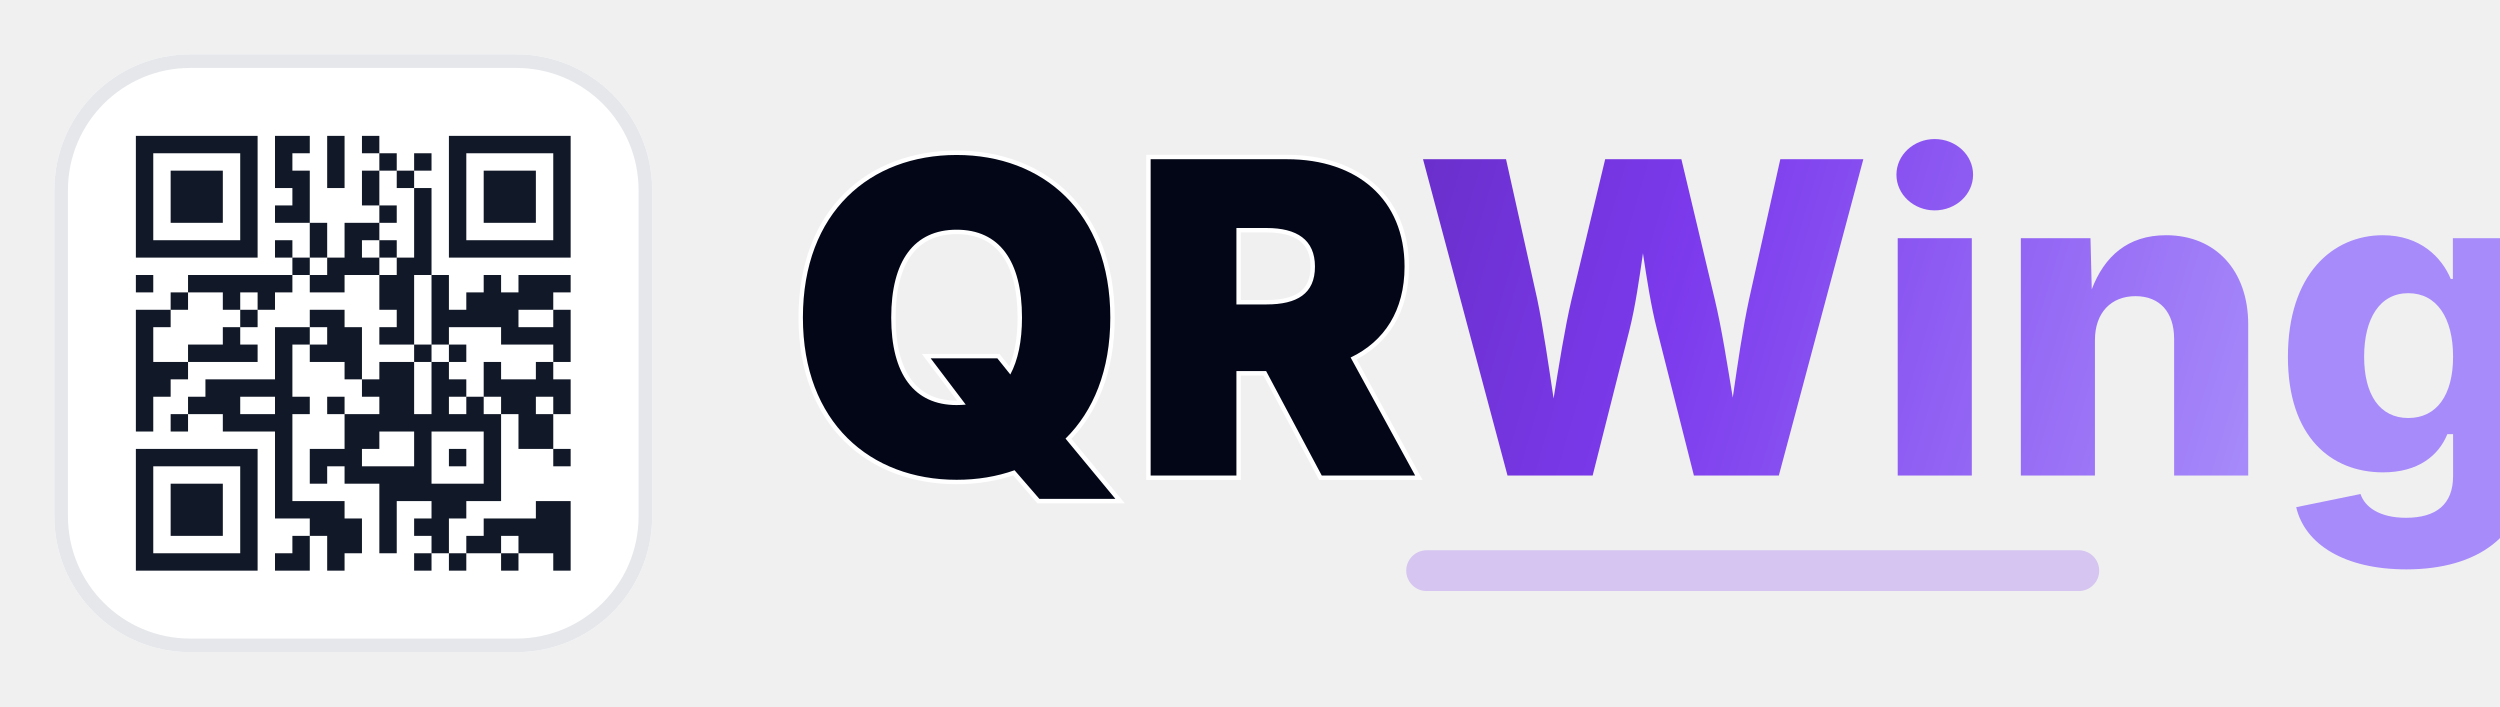
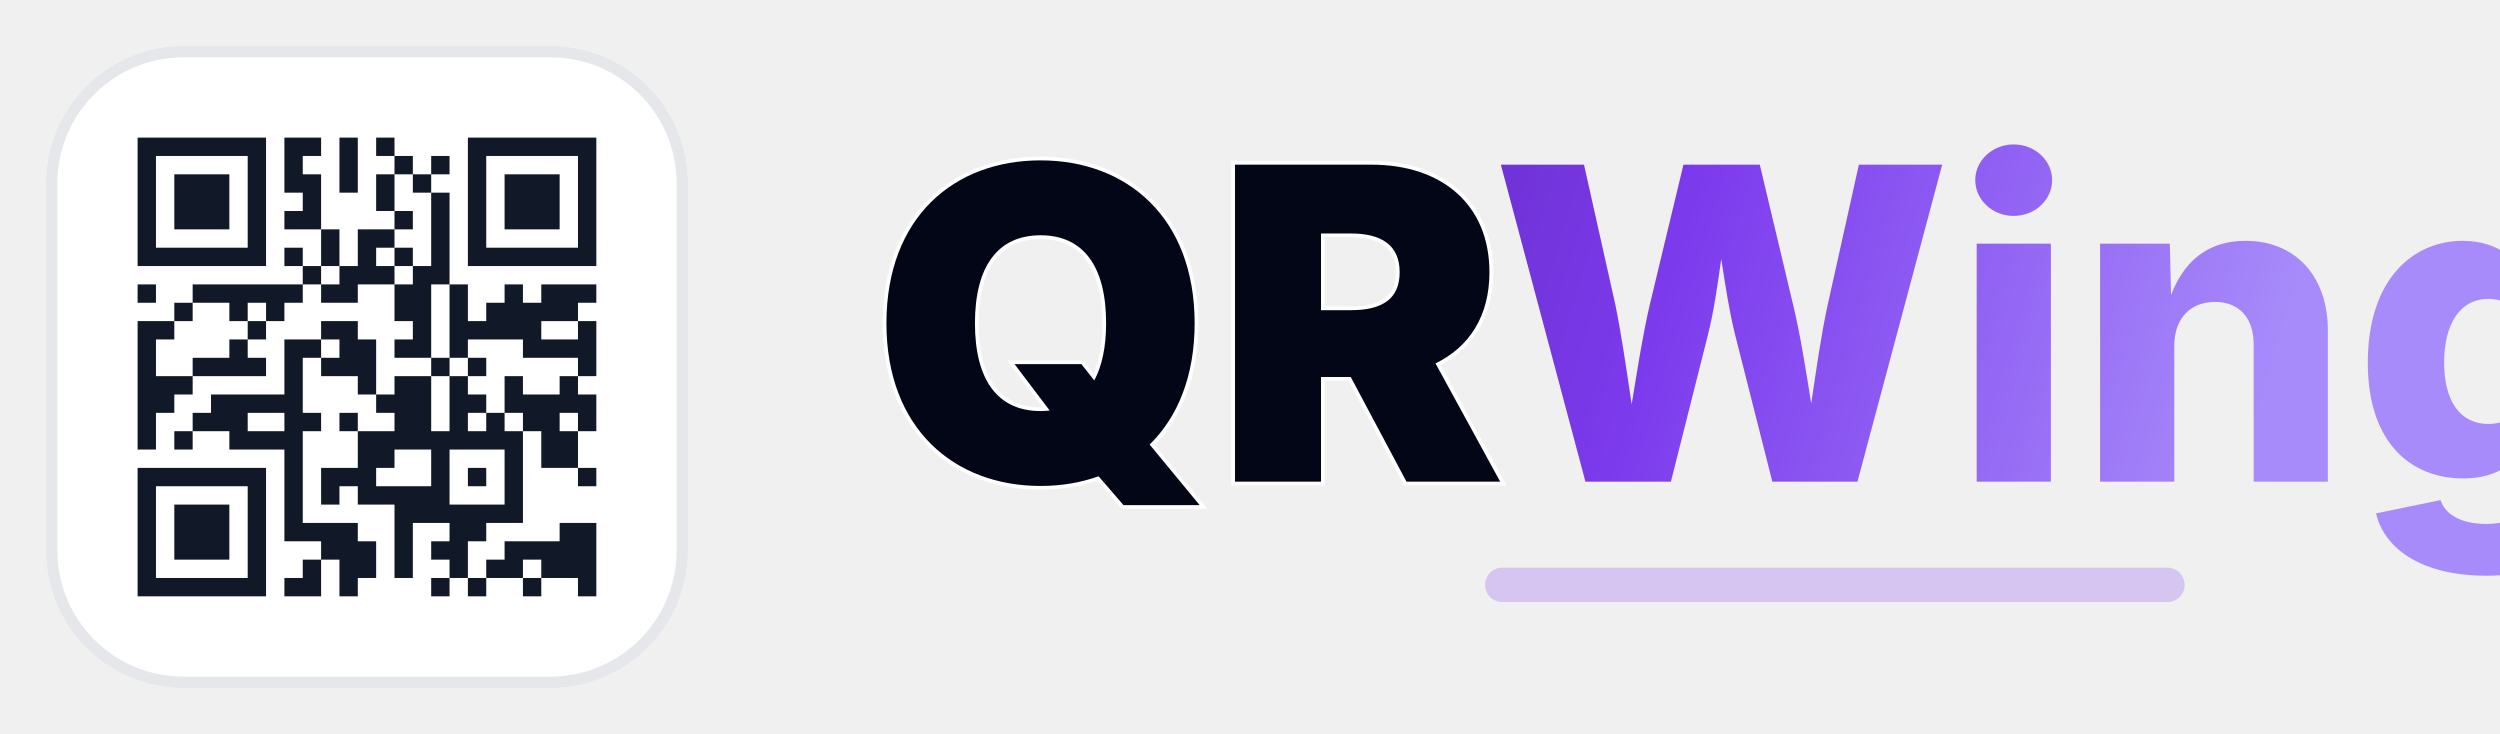
- <svg xmlns="http://www.w3.org/2000/svg" viewBox="0 0 184 52" role="img" aria-labelledby="title desc">
+ <svg xmlns="http://www.w3.org/2000/svg" viewBox="0 0 218 64" role="img" aria-labelledby="title desc">
  <defs>
-     <linearGradient id="qrwingAccent" x1="70" y1="10" x2="165" y2="38" gradientUnits="userSpaceOnUse">
+     <linearGradient id="qrwingAccent" x1="82" y1="12" x2="194" y2="46" gradientUnits="userSpaceOnUse">
      <stop offset="0" stop-color="#4c1d95" />
      <stop offset="0.55" stop-color="#7c3aed" />
      <stop offset="1" stop-color="#a78bfa" />
    </linearGradient>
    <style>
      .qr-modules { fill: #111827; }
      .word-main { fill: #020617; }
      .word-accent { fill: url(#qrwingAccent); }
      @media (prefers-color-scheme: dark) {
        .qr-card { fill: #ffffff; }
        .word-main { fill: #f9fafb; }
      }
    </style>
  </defs>
-   <rect class="qr-card" x="4" y="4" width="44" height="44" rx="10" fill="#ffffff" />
-   <rect x="4.5" y="4.5" width="43" height="43" rx="9.5" fill="none" stroke="#e5e7eb" />
-   <path class="qr-modules" transform="translate(10 10) scale(1.28)" d="M0 0h1v1h-1zM1 0h1v1h-1zM2 0h1v1h-1zM3 0h1v1h-1zM4 0h1v1h-1zM5 0h1v1h-1zM6 0h1v1h-1zM8 0h1v1h-1zM9 0h1v1h-1zM11 0h1v1h-1zM13 0h1v1h-1zM18 0h1v1h-1zM19 0h1v1h-1zM20 0h1v1h-1zM21 0h1v1h-1zM22 0h1v1h-1zM23 0h1v1h-1zM24 0h1v1h-1zM0 1h1v1h-1zM6 1h1v1h-1zM8 1h1v1h-1zM11 1h1v1h-1zM14 1h1v1h-1zM16 1h1v1h-1zM18 1h1v1h-1zM24 1h1v1h-1zM0 2h1v1h-1zM2 2h1v1h-1zM3 2h1v1h-1zM4 2h1v1h-1zM6 2h1v1h-1zM8 2h1v1h-1zM9 2h1v1h-1zM11 2h1v1h-1zM13 2h1v1h-1zM15 2h1v1h-1zM18 2h1v1h-1zM20 2h1v1h-1zM21 2h1v1h-1zM22 2h1v1h-1zM24 2h1v1h-1zM0 3h1v1h-1zM2 3h1v1h-1zM3 3h1v1h-1zM4 3h1v1h-1zM6 3h1v1h-1zM9 3h1v1h-1zM13 3h1v1h-1zM16 3h1v1h-1zM18 3h1v1h-1zM20 3h1v1h-1zM21 3h1v1h-1zM22 3h1v1h-1zM24 3h1v1h-1zM0 4h1v1h-1zM2 4h1v1h-1zM3 4h1v1h-1zM4 4h1v1h-1zM6 4h1v1h-1zM8 4h1v1h-1zM9 4h1v1h-1zM14 4h1v1h-1zM16 4h1v1h-1zM18 4h1v1h-1zM20 4h1v1h-1zM21 4h1v1h-1zM22 4h1v1h-1zM24 4h1v1h-1zM0 5h1v1h-1zM6 5h1v1h-1zM10 5h1v1h-1zM12 5h1v1h-1zM13 5h1v1h-1zM16 5h1v1h-1zM18 5h1v1h-1zM24 5h1v1h-1zM0 6h1v1h-1zM1 6h1v1h-1zM2 6h1v1h-1zM3 6h1v1h-1zM4 6h1v1h-1zM5 6h1v1h-1zM6 6h1v1h-1zM8 6h1v1h-1zM10 6h1v1h-1zM12 6h1v1h-1zM14 6h1v1h-1zM16 6h1v1h-1zM18 6h1v1h-1zM19 6h1v1h-1zM20 6h1v1h-1zM21 6h1v1h-1zM22 6h1v1h-1zM23 6h1v1h-1zM24 6h1v1h-1zM9 7h1v1h-1zM11 7h1v1h-1zM12 7h1v1h-1zM13 7h1v1h-1zM15 7h1v1h-1zM16 7h1v1h-1zM0 8h1v1h-1zM3 8h1v1h-1zM4 8h1v1h-1zM5 8h1v1h-1zM6 8h1v1h-1zM7 8h1v1h-1zM8 8h1v1h-1zM10 8h1v1h-1zM11 8h1v1h-1zM14 8h1v1h-1zM15 8h1v1h-1zM17 8h1v1h-1zM20 8h1v1h-1zM22 8h1v1h-1zM23 8h1v1h-1zM24 8h1v1h-1zM2 9h1v1h-1zM5 9h1v1h-1zM7 9h1v1h-1zM14 9h1v1h-1zM15 9h1v1h-1zM17 9h1v1h-1zM19 9h1v1h-1zM20 9h1v1h-1zM21 9h1v1h-1zM22 9h1v1h-1zM23 9h1v1h-1zM0 10h1v1h-1zM1 10h1v1h-1zM6 10h1v1h-1zM10 10h1v1h-1zM11 10h1v1h-1zM15 10h1v1h-1zM17 10h1v1h-1zM18 10h1v1h-1zM19 10h1v1h-1zM20 10h1v1h-1zM21 10h1v1h-1zM24 10h1v1h-1zM0 11h1v1h-1zM5 11h1v1h-1zM8 11h1v1h-1zM9 11h1v1h-1zM11 11h1v1h-1zM12 11h1v1h-1zM14 11h1v1h-1zM15 11h1v1h-1zM17 11h1v1h-1zM21 11h1v1h-1zM22 11h1v1h-1zM23 11h1v1h-1zM24 11h1v1h-1zM0 12h1v1h-1zM3 12h1v1h-1zM4 12h1v1h-1zM5 12h1v1h-1zM6 12h1v1h-1zM8 12h1v1h-1zM10 12h1v1h-1zM11 12h1v1h-1zM12 12h1v1h-1zM16 12h1v1h-1zM18 12h1v1h-1zM24 12h1v1h-1zM0 13h1v1h-1zM1 13h1v1h-1zM2 13h1v1h-1zM8 13h1v1h-1zM12 13h1v1h-1zM14 13h1v1h-1zM15 13h1v1h-1zM17 13h1v1h-1zM20 13h1v1h-1zM23 13h1v1h-1zM0 14h1v1h-1zM1 14h1v1h-1zM4 14h1v1h-1zM5 14h1v1h-1zM6 14h1v1h-1zM7 14h1v1h-1zM8 14h1v1h-1zM13 14h1v1h-1zM14 14h1v1h-1zM15 14h1v1h-1zM17 14h1v1h-1zM18 14h1v1h-1zM20 14h1v1h-1zM21 14h1v1h-1zM22 14h1v1h-1zM23 14h1v1h-1zM24 14h1v1h-1zM0 15h1v1h-1zM3 15h1v1h-1zM4 15h1v1h-1zM5 15h1v1h-1zM8 15h1v1h-1zM9 15h1v1h-1zM11 15h1v1h-1zM14 15h1v1h-1zM15 15h1v1h-1zM17 15h1v1h-1zM19 15h1v1h-1zM21 15h1v1h-1zM22 15h1v1h-1zM24 15h1v1h-1zM0 16h1v1h-1zM2 16h1v1h-1zM5 16h1v1h-1zM6 16h1v1h-1zM7 16h1v1h-1zM8 16h1v1h-1zM12 16h1v1h-1zM13 16h1v1h-1zM14 16h1v1h-1zM15 16h1v1h-1zM16 16h1v1h-1zM17 16h1v1h-1zM18 16h1v1h-1zM19 16h1v1h-1zM20 16h1v1h-1zM22 16h1v1h-1zM23 16h1v1h-1zM8 17h1v1h-1zM12 17h1v1h-1zM13 17h1v1h-1zM16 17h1v1h-1zM20 17h1v1h-1zM22 17h1v1h-1zM23 17h1v1h-1zM0 18h1v1h-1zM1 18h1v1h-1zM2 18h1v1h-1zM3 18h1v1h-1zM4 18h1v1h-1zM5 18h1v1h-1zM6 18h1v1h-1zM8 18h1v1h-1zM10 18h1v1h-1zM11 18h1v1h-1zM12 18h1v1h-1zM16 18h1v1h-1zM18 18h1v1h-1zM20 18h1v1h-1zM24 18h1v1h-1zM0 19h1v1h-1zM6 19h1v1h-1zM8 19h1v1h-1zM10 19h1v1h-1zM12 19h1v1h-1zM13 19h1v1h-1zM14 19h1v1h-1zM15 19h1v1h-1zM16 19h1v1h-1zM20 19h1v1h-1zM0 20h1v1h-1zM2 20h1v1h-1zM3 20h1v1h-1zM4 20h1v1h-1zM6 20h1v1h-1zM8 20h1v1h-1zM14 20h1v1h-1zM15 20h1v1h-1zM16 20h1v1h-1zM17 20h1v1h-1zM18 20h1v1h-1zM19 20h1v1h-1zM20 20h1v1h-1zM0 21h1v1h-1zM2 21h1v1h-1zM3 21h1v1h-1zM4 21h1v1h-1zM6 21h1v1h-1zM8 21h1v1h-1zM9 21h1v1h-1zM10 21h1v1h-1zM11 21h1v1h-1zM14 21h1v1h-1zM17 21h1v1h-1zM18 21h1v1h-1zM23 21h1v1h-1zM24 21h1v1h-1zM0 22h1v1h-1zM2 22h1v1h-1zM3 22h1v1h-1zM4 22h1v1h-1zM6 22h1v1h-1zM10 22h1v1h-1zM11 22h1v1h-1zM12 22h1v1h-1zM14 22h1v1h-1zM16 22h1v1h-1zM17 22h1v1h-1zM20 22h1v1h-1zM21 22h1v1h-1zM22 22h1v1h-1zM23 22h1v1h-1zM24 22h1v1h-1zM0 23h1v1h-1zM6 23h1v1h-1zM9 23h1v1h-1zM11 23h1v1h-1zM12 23h1v1h-1zM14 23h1v1h-1zM17 23h1v1h-1zM19 23h1v1h-1zM20 23h1v1h-1zM22 23h1v1h-1zM23 23h1v1h-1zM24 23h1v1h-1zM0 24h1v1h-1zM1 24h1v1h-1zM2 24h1v1h-1zM3 24h1v1h-1zM4 24h1v1h-1zM5 24h1v1h-1zM6 24h1v1h-1zM8 24h1v1h-1zM9 24h1v1h-1zM11 24h1v1h-1zM16 24h1v1h-1zM18 24h1v1h-1zM21 24h1v1h-1zM24 24h1v1h-1z" />
+   <rect class="qr-card" x="4" y="4" width="56" height="56" rx="12" fill="#ffffff" />
+   <rect x="4.5" y="4.5" width="55" height="55" rx="11.5" fill="none" stroke="#e5e7eb" />
+   <path class="qr-modules" transform="translate(12 12) scale(1.6)" d="M0 0h1v1h-1zM1 0h1v1h-1zM2 0h1v1h-1zM3 0h1v1h-1zM4 0h1v1h-1zM5 0h1v1h-1zM6 0h1v1h-1zM8 0h1v1h-1zM9 0h1v1h-1zM11 0h1v1h-1zM13 0h1v1h-1zM18 0h1v1h-1zM19 0h1v1h-1zM20 0h1v1h-1zM21 0h1v1h-1zM22 0h1v1h-1zM23 0h1v1h-1zM24 0h1v1h-1zM0 1h1v1h-1zM6 1h1v1h-1zM8 1h1v1h-1zM11 1h1v1h-1zM14 1h1v1h-1zM16 1h1v1h-1zM18 1h1v1h-1zM24 1h1v1h-1zM0 2h1v1h-1zM2 2h1v1h-1zM3 2h1v1h-1zM4 2h1v1h-1zM6 2h1v1h-1zM8 2h1v1h-1zM9 2h1v1h-1zM11 2h1v1h-1zM13 2h1v1h-1zM15 2h1v1h-1zM18 2h1v1h-1zM20 2h1v1h-1zM21 2h1v1h-1zM22 2h1v1h-1zM24 2h1v1h-1zM0 3h1v1h-1zM2 3h1v1h-1zM3 3h1v1h-1zM4 3h1v1h-1zM6 3h1v1h-1zM9 3h1v1h-1zM13 3h1v1h-1zM16 3h1v1h-1zM18 3h1v1h-1zM20 3h1v1h-1zM21 3h1v1h-1zM22 3h1v1h-1zM24 3h1v1h-1zM0 4h1v1h-1zM2 4h1v1h-1zM3 4h1v1h-1zM4 4h1v1h-1zM6 4h1v1h-1zM8 4h1v1h-1zM9 4h1v1h-1zM14 4h1v1h-1zM16 4h1v1h-1zM18 4h1v1h-1zM20 4h1v1h-1zM21 4h1v1h-1zM22 4h1v1h-1zM24 4h1v1h-1zM0 5h1v1h-1zM6 5h1v1h-1zM10 5h1v1h-1zM12 5h1v1h-1zM13 5h1v1h-1zM16 5h1v1h-1zM18 5h1v1h-1zM24 5h1v1h-1zM0 6h1v1h-1zM1 6h1v1h-1zM2 6h1v1h-1zM3 6h1v1h-1zM4 6h1v1h-1zM5 6h1v1h-1zM6 6h1v1h-1zM8 6h1v1h-1zM10 6h1v1h-1zM12 6h1v1h-1zM14 6h1v1h-1zM16 6h1v1h-1zM18 6h1v1h-1zM19 6h1v1h-1zM20 6h1v1h-1zM21 6h1v1h-1zM22 6h1v1h-1zM23 6h1v1h-1zM24 6h1v1h-1zM9 7h1v1h-1zM11 7h1v1h-1zM12 7h1v1h-1zM13 7h1v1h-1zM15 7h1v1h-1zM16 7h1v1h-1zM0 8h1v1h-1zM3 8h1v1h-1zM4 8h1v1h-1zM5 8h1v1h-1zM6 8h1v1h-1zM7 8h1v1h-1zM8 8h1v1h-1zM10 8h1v1h-1zM11 8h1v1h-1zM14 8h1v1h-1zM15 8h1v1h-1zM17 8h1v1h-1zM20 8h1v1h-1zM22 8h1v1h-1zM23 8h1v1h-1zM24 8h1v1h-1zM2 9h1v1h-1zM5 9h1v1h-1zM7 9h1v1h-1zM14 9h1v1h-1zM15 9h1v1h-1zM17 9h1v1h-1zM19 9h1v1h-1zM20 9h1v1h-1zM21 9h1v1h-1zM22 9h1v1h-1zM23 9h1v1h-1zM0 10h1v1h-1zM1 10h1v1h-1zM6 10h1v1h-1zM10 10h1v1h-1zM11 10h1v1h-1zM15 10h1v1h-1zM17 10h1v1h-1zM18 10h1v1h-1zM19 10h1v1h-1zM20 10h1v1h-1zM21 10h1v1h-1zM24 10h1v1h-1zM0 11h1v1h-1zM5 11h1v1h-1zM8 11h1v1h-1zM9 11h1v1h-1zM11 11h1v1h-1zM12 11h1v1h-1zM14 11h1v1h-1zM15 11h1v1h-1zM17 11h1v1h-1zM21 11h1v1h-1zM22 11h1v1h-1zM23 11h1v1h-1zM24 11h1v1h-1zM0 12h1v1h-1zM3 12h1v1h-1zM4 12h1v1h-1zM5 12h1v1h-1zM6 12h1v1h-1zM8 12h1v1h-1zM10 12h1v1h-1zM11 12h1v1h-1zM12 12h1v1h-1zM16 12h1v1h-1zM18 12h1v1h-1zM24 12h1v1h-1zM0 13h1v1h-1zM1 13h1v1h-1zM2 13h1v1h-1zM8 13h1v1h-1zM12 13h1v1h-1zM14 13h1v1h-1zM15 13h1v1h-1zM17 13h1v1h-1zM20 13h1v1h-1zM23 13h1v1h-1zM0 14h1v1h-1zM1 14h1v1h-1zM4 14h1v1h-1zM5 14h1v1h-1zM6 14h1v1h-1zM7 14h1v1h-1zM8 14h1v1h-1zM13 14h1v1h-1zM14 14h1v1h-1zM15 14h1v1h-1zM17 14h1v1h-1zM18 14h1v1h-1zM20 14h1v1h-1zM21 14h1v1h-1zM22 14h1v1h-1zM23 14h1v1h-1zM24 14h1v1h-1zM0 15h1v1h-1zM3 15h1v1h-1zM4 15h1v1h-1zM5 15h1v1h-1zM8 15h1v1h-1zM9 15h1v1h-1zM11 15h1v1h-1zM14 15h1v1h-1zM15 15h1v1h-1zM17 15h1v1h-1zM19 15h1v1h-1zM21 15h1v1h-1zM22 15h1v1h-1zM24 15h1v1h-1zM0 16h1v1h-1zM2 16h1v1h-1zM5 16h1v1h-1zM6 16h1v1h-1zM7 16h1v1h-1zM8 16h1v1h-1zM12 16h1v1h-1zM13 16h1v1h-1zM14 16h1v1h-1zM15 16h1v1h-1zM16 16h1v1h-1zM17 16h1v1h-1zM18 16h1v1h-1zM19 16h1v1h-1zM20 16h1v1h-1zM22 16h1v1h-1zM23 16h1v1h-1zM8 17h1v1h-1zM12 17h1v1h-1zM13 17h1v1h-1zM16 17h1v1h-1zM20 17h1v1h-1zM22 17h1v1h-1zM23 17h1v1h-1zM0 18h1v1h-1zM1 18h1v1h-1zM2 18h1v1h-1zM3 18h1v1h-1zM4 18h1v1h-1zM5 18h1v1h-1zM6 18h1v1h-1zM8 18h1v1h-1zM10 18h1v1h-1zM11 18h1v1h-1zM12 18h1v1h-1zM16 18h1v1h-1zM18 18h1v1h-1zM20 18h1v1h-1zM24 18h1v1h-1zM0 19h1v1h-1zM6 19h1v1h-1zM8 19h1v1h-1zM10 19h1v1h-1zM12 19h1v1h-1zM13 19h1v1h-1zM14 19h1v1h-1zM15 19h1v1h-1zM16 19h1v1h-1zM20 19h1v1h-1zM0 20h1v1h-1zM2 20h1v1h-1zM3 20h1v1h-1zM4 20h1v1h-1zM6 20h1v1h-1zM8 20h1v1h-1zM14 20h1v1h-1zM15 20h1v1h-1zM16 20h1v1h-1zM17 20h1v1h-1zM18 20h1v1h-1zM19 20h1v1h-1zM20 20h1v1h-1zM0 21h1v1h-1zM2 21h1v1h-1zM3 21h1v1h-1zM4 21h1v1h-1zM6 21h1v1h-1zM8 21h1v1h-1zM9 21h1v1h-1zM10 21h1v1h-1zM11 21h1v1h-1zM14 21h1v1h-1zM17 21h1v1h-1zM18 21h1v1h-1zM23 21h1v1h-1zM24 21h1v1h-1zM0 22h1v1h-1zM2 22h1v1h-1zM3 22h1v1h-1zM4 22h1v1h-1zM6 22h1v1h-1zM10 22h1v1h-1zM11 22h1v1h-1zM12 22h1v1h-1zM14 22h1v1h-1zM16 22h1v1h-1zM17 22h1v1h-1zM20 22h1v1h-1zM21 22h1v1h-1zM22 22h1v1h-1zM23 22h1v1h-1zM24 22h1v1h-1zM0 23h1v1h-1zM6 23h1v1h-1zM9 23h1v1h-1zM11 23h1v1h-1zM12 23h1v1h-1zM14 23h1v1h-1zM17 23h1v1h-1zM19 23h1v1h-1zM20 23h1v1h-1zM22 23h1v1h-1zM23 23h1v1h-1zM24 23h1v1h-1zM0 24h1v1h-1zM1 24h1v1h-1zM2 24h1v1h-1zM3 24h1v1h-1zM4 24h1v1h-1zM5 24h1v1h-1zM6 24h1v1h-1zM8 24h1v1h-1zM9 24h1v1h-1zM11 24h1v1h-1zM16 24h1v1h-1zM18 24h1v1h-1zM21 24h1v1h-1zM24 24h1v1h-1z" />
  <g font-family="Inter, ui-sans-serif, system-ui, -apple-system, BlinkMacSystemFont, 'Segoe UI', sans-serif">
-     <text x="58" y="35" class="word-main" font-size="32" font-weight="950" paint-order="stroke" stroke="#ffffff" stroke-width="0.65">QR</text>
-     <text x="104" y="35" class="word-accent" font-size="32" font-weight="820">Wing</text>
+     <text x="76" y="42" class="word-main" font-size="38" font-weight="950" paint-order="stroke" stroke="#ffffff" stroke-width="0.65">QR</text>
+     <text x="130" y="42" class="word-accent" font-size="38" font-weight="820">Wing</text>
  </g>
-   <path d="M105 42h48" stroke="#7c3aed" stroke-width="3" stroke-linecap="round" opacity="0.24" />
+   <path d="M131 51h58" stroke="#7c3aed" stroke-width="3" stroke-linecap="round" opacity="0.24" />
</svg>
